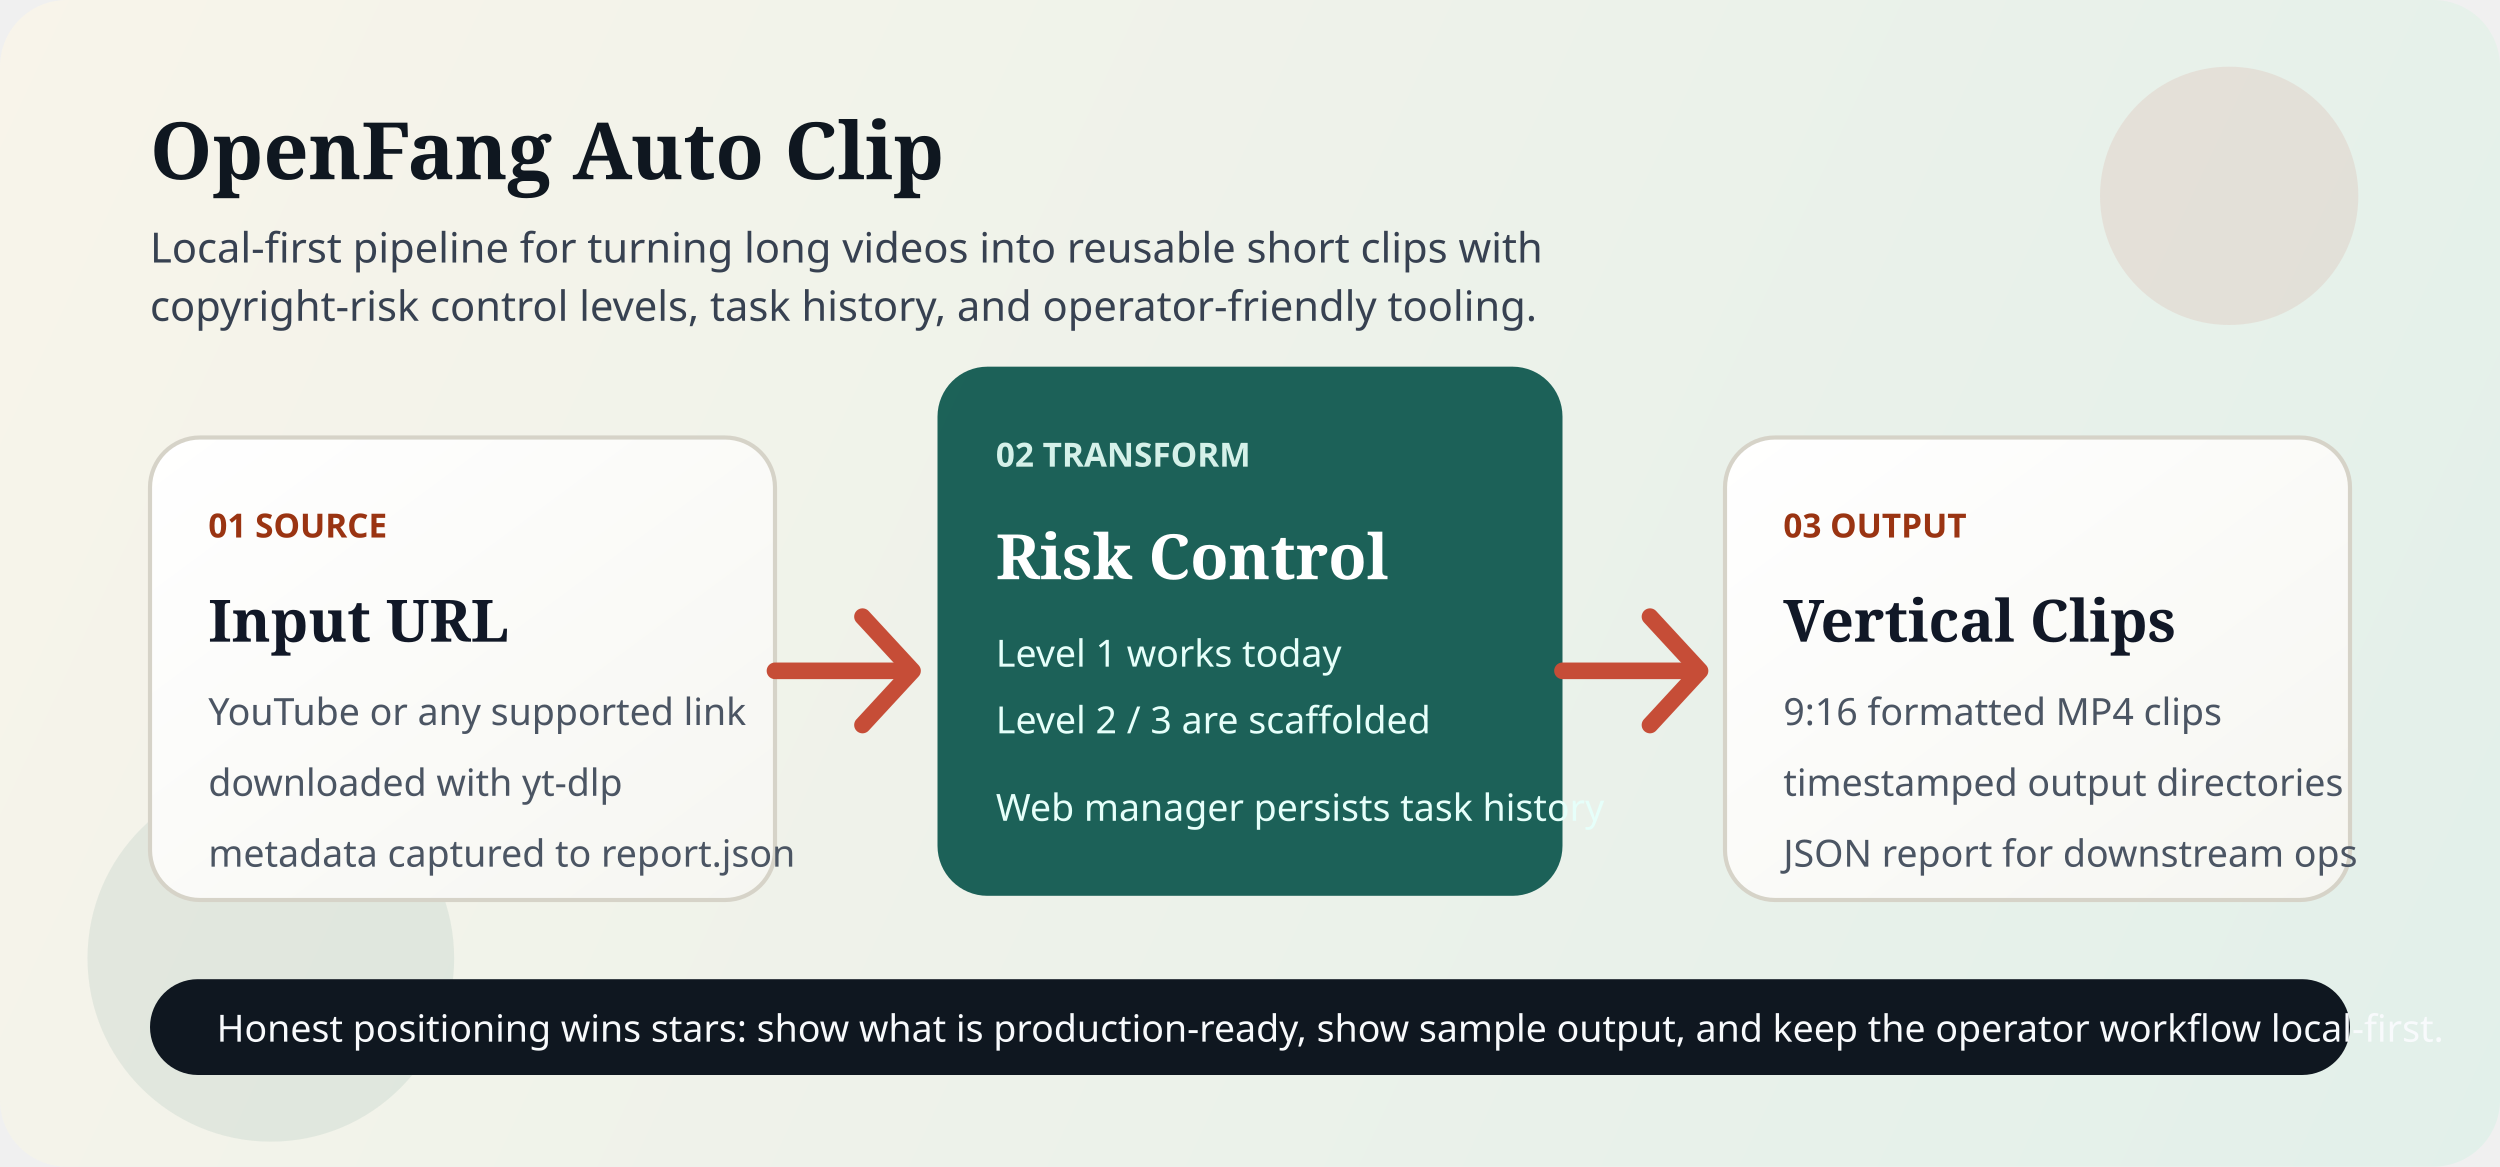
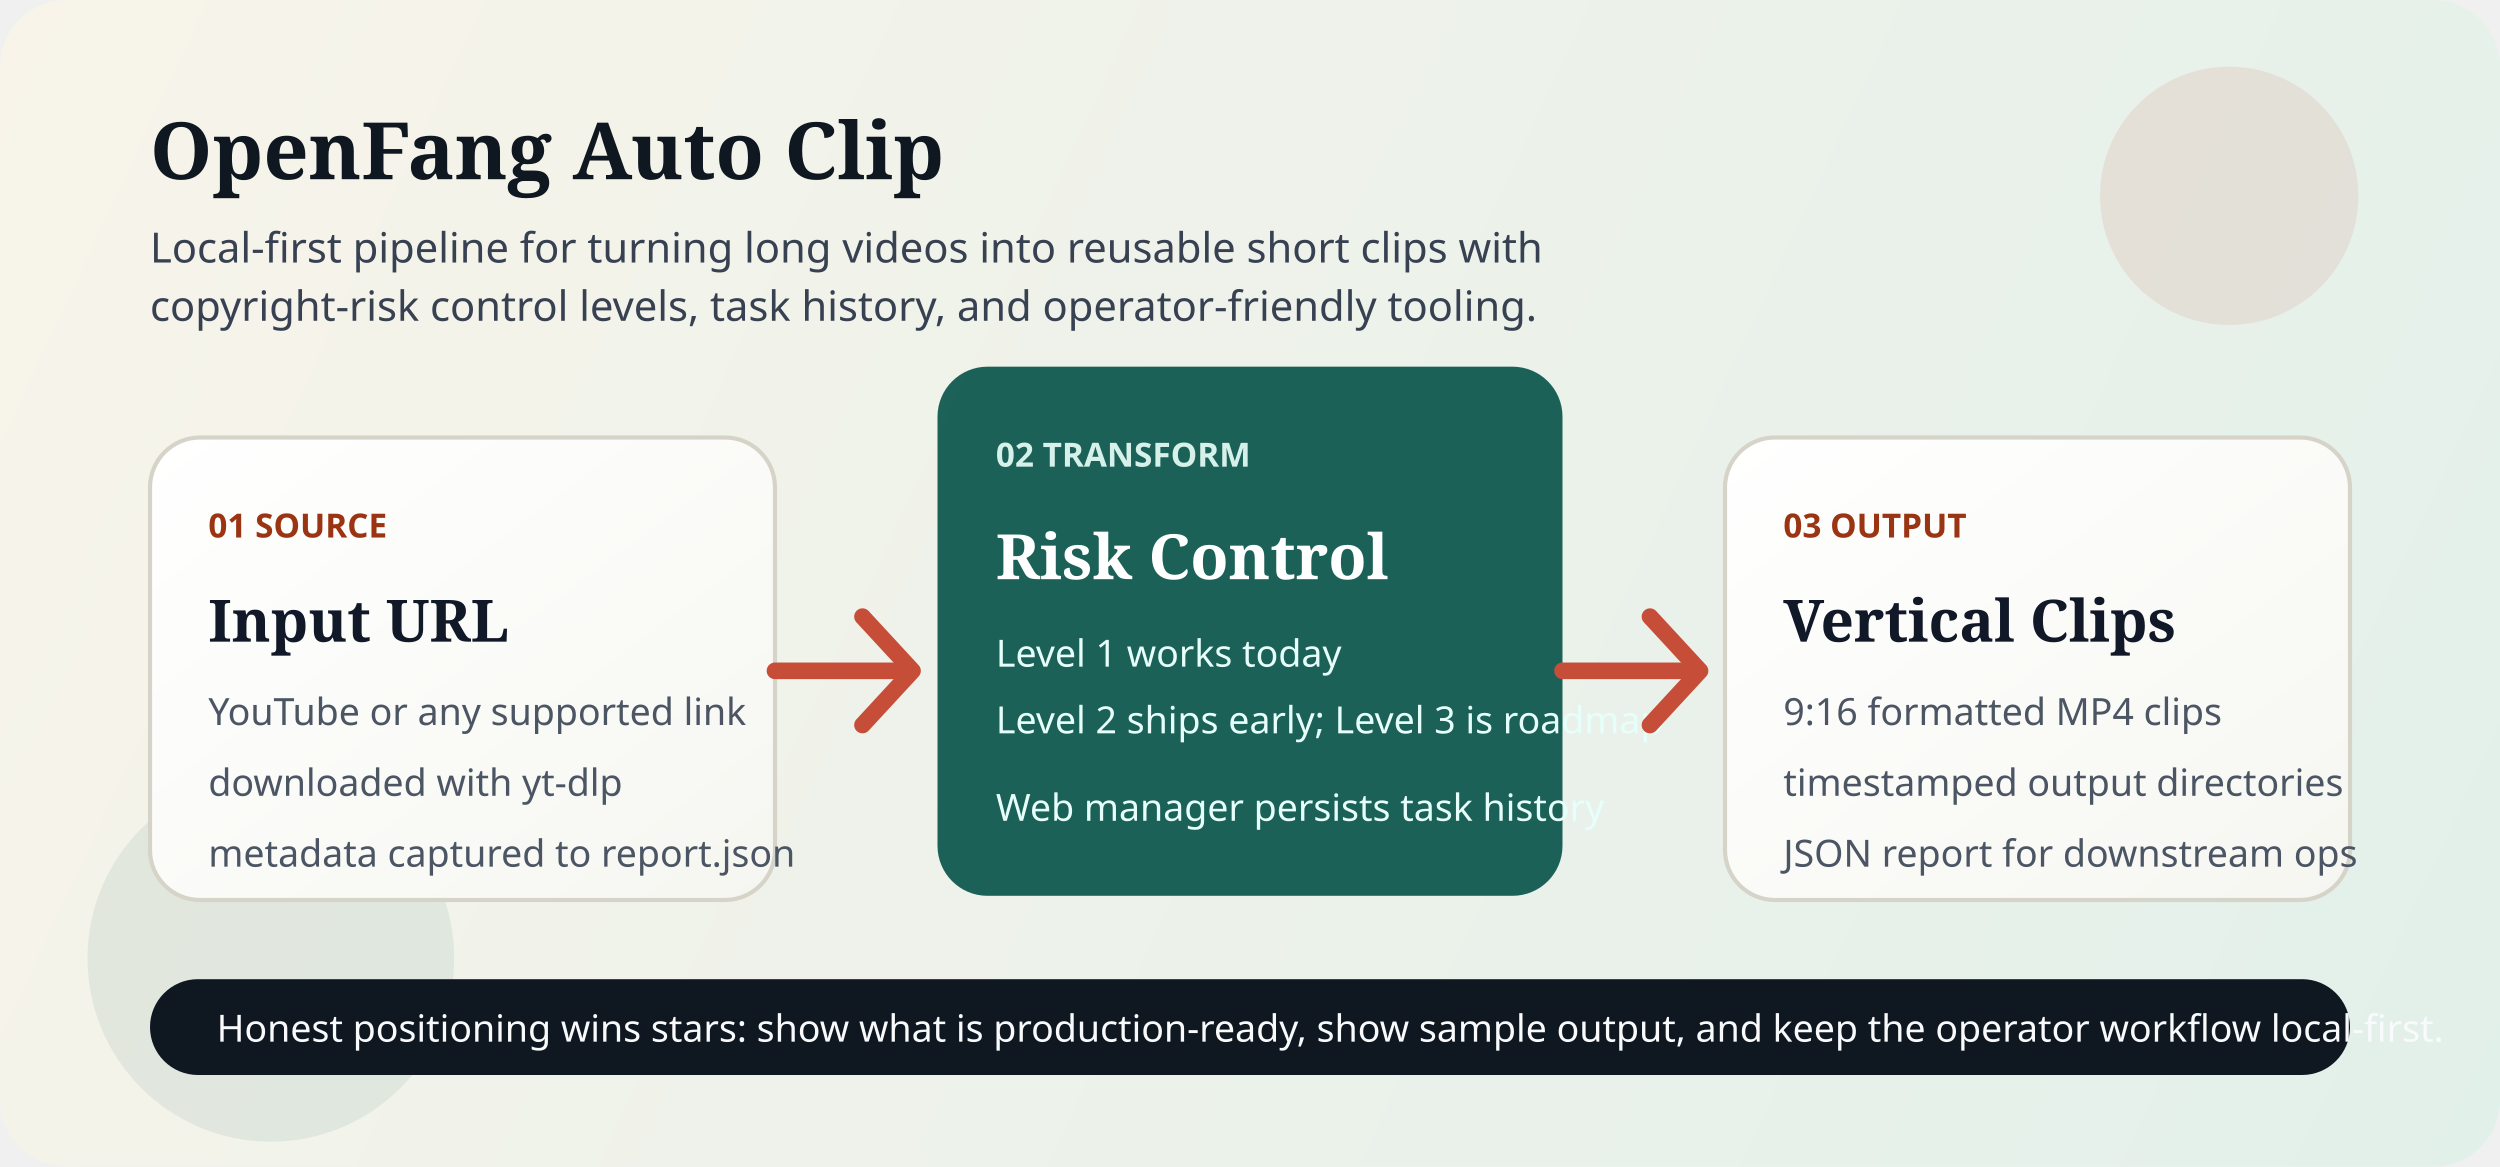
<svg xmlns="http://www.w3.org/2000/svg" width="1200" height="560" viewBox="0 0 1200 560" fill="none">
  <defs>
    <linearGradient id="bg" x1="0" y1="0" x2="1200" y2="560" gradientUnits="userSpaceOnUse">
      <stop stop-color="#F8F4EA" />
      <stop offset="1" stop-color="#E2F0EA" />
    </linearGradient>
    <linearGradient id="card" x1="0" y1="0" x2="1" y2="1">
      <stop stop-color="#FFFFFF" />
      <stop offset="1" stop-color="#F6F6F1" />
    </linearGradient>
  </defs>
  <rect width="1200" height="560" rx="32" fill="url(#bg)" />
  <circle cx="1070" cy="94" r="62" fill="#C64D37" fill-opacity="0.1" />
  <circle cx="130" cy="460" r="88" fill="#145C52" fill-opacity="0.08" />
  <text x="72" y="86" fill="#0F1720" font-family="Georgia, serif" font-size="38" font-weight="700">
    OpenFang Auto Clip
  </text>
  <text x="72" y="126" fill="#374151" font-family="Verdana, sans-serif" font-size="20">
    Local-first pipeline for turning long videos into reusable short clips with
  </text>
  <text x="72" y="154" fill="#374151" font-family="Verdana, sans-serif" font-size="20">
    copyright-risk control levels, task history, and operator-friendly tooling.
  </text>
  <rect x="72" y="210" width="300" height="222" rx="24" fill="url(#card)" stroke="#D6D3C8" stroke-width="2" />
  <text x="100" y="258" fill="#9A3412" font-family="Verdana, sans-serif" font-size="16" font-weight="700">01 SOURCE</text>
  <text x="100" y="308" fill="#111827" font-family="Georgia, serif" font-size="28" font-weight="700">Input URL</text>
  <text x="100" y="348" fill="#4B5563" font-family="Verdana, sans-serif" font-size="18">YouTube or any supported link</text>
  <text x="100" y="382" fill="#4B5563" font-family="Verdana, sans-serif" font-size="18">downloaded with yt-dlp</text>
  <text x="100" y="416" fill="#4B5563" font-family="Verdana, sans-serif" font-size="18">metadata captured to report.json</text>
  <rect x="450" y="176" width="300" height="254" rx="24" fill="#145C52" fill-opacity="0.96" />
  <text x="478" y="224" fill="#D5F1E9" font-family="Verdana, sans-serif" font-size="16" font-weight="700">02 TRANSFORM</text>
  <text x="478" y="278" fill="#FFFFFF" font-family="Georgia, serif" font-size="30" font-weight="700">Risk Control</text>
  <text x="478" y="320" fill="#E6FFFA" font-family="Verdana, sans-serif" font-size="18">Level 1 works today</text>
-   <text x="478" y="352" fill="#E6FFFA" font-family="Verdana, sans-serif" font-size="18">Level 2 / 3 are scaffolded</text>
+   <text x="478" y="352" fill="#E6FFFA" font-family="Verdana, sans-serif" font-size="18">Level 2 ships early; Level 3 is roadmap</text>
  <text x="478" y="394" fill="#E6FFFA" font-family="Verdana, sans-serif" font-size="18">Web manager persists task history</text>
  <rect x="828" y="210" width="300" height="222" rx="24" fill="url(#card)" stroke="#D6D3C8" stroke-width="2" />
  <text x="856" y="258" fill="#9A3412" font-family="Verdana, sans-serif" font-size="16" font-weight="700">03 OUTPUT</text>
  <text x="856" y="308" fill="#111827" font-family="Georgia, serif" font-size="28" font-weight="700">Vertical Clips</text>
  <text x="856" y="348" fill="#4B5563" font-family="Verdana, sans-serif" font-size="18">9:16 formatted MP4 clips</text>
  <text x="856" y="382" fill="#4B5563" font-family="Verdana, sans-serif" font-size="18">timestamped output directories</text>
  <text x="856" y="416" fill="#4B5563" font-family="Verdana, sans-serif" font-size="18">JSON report for downstream ops</text>
  <path d="M372 322H430" stroke="#C64D37" stroke-width="8" stroke-linecap="round" />
  <path d="M750 322H808" stroke="#C64D37" stroke-width="8" stroke-linecap="round" />
  <path d="M414 296L438 322L414 348" stroke="#C64D37" stroke-width="8" stroke-linecap="round" stroke-linejoin="round" />
  <path d="M792 296L816 322L792 348" stroke="#C64D37" stroke-width="8" stroke-linecap="round" stroke-linejoin="round" />
  <rect x="72" y="470" width="1056" height="46" rx="23" fill="#0F1720" />
  <text x="104" y="500" fill="#F8FAFC" font-family="Verdana, sans-serif" font-size="18">
    Honest positioning wins stars: show what is production-ready, show sample output, and keep the operator workflow local-first.
  </text>
</svg>
